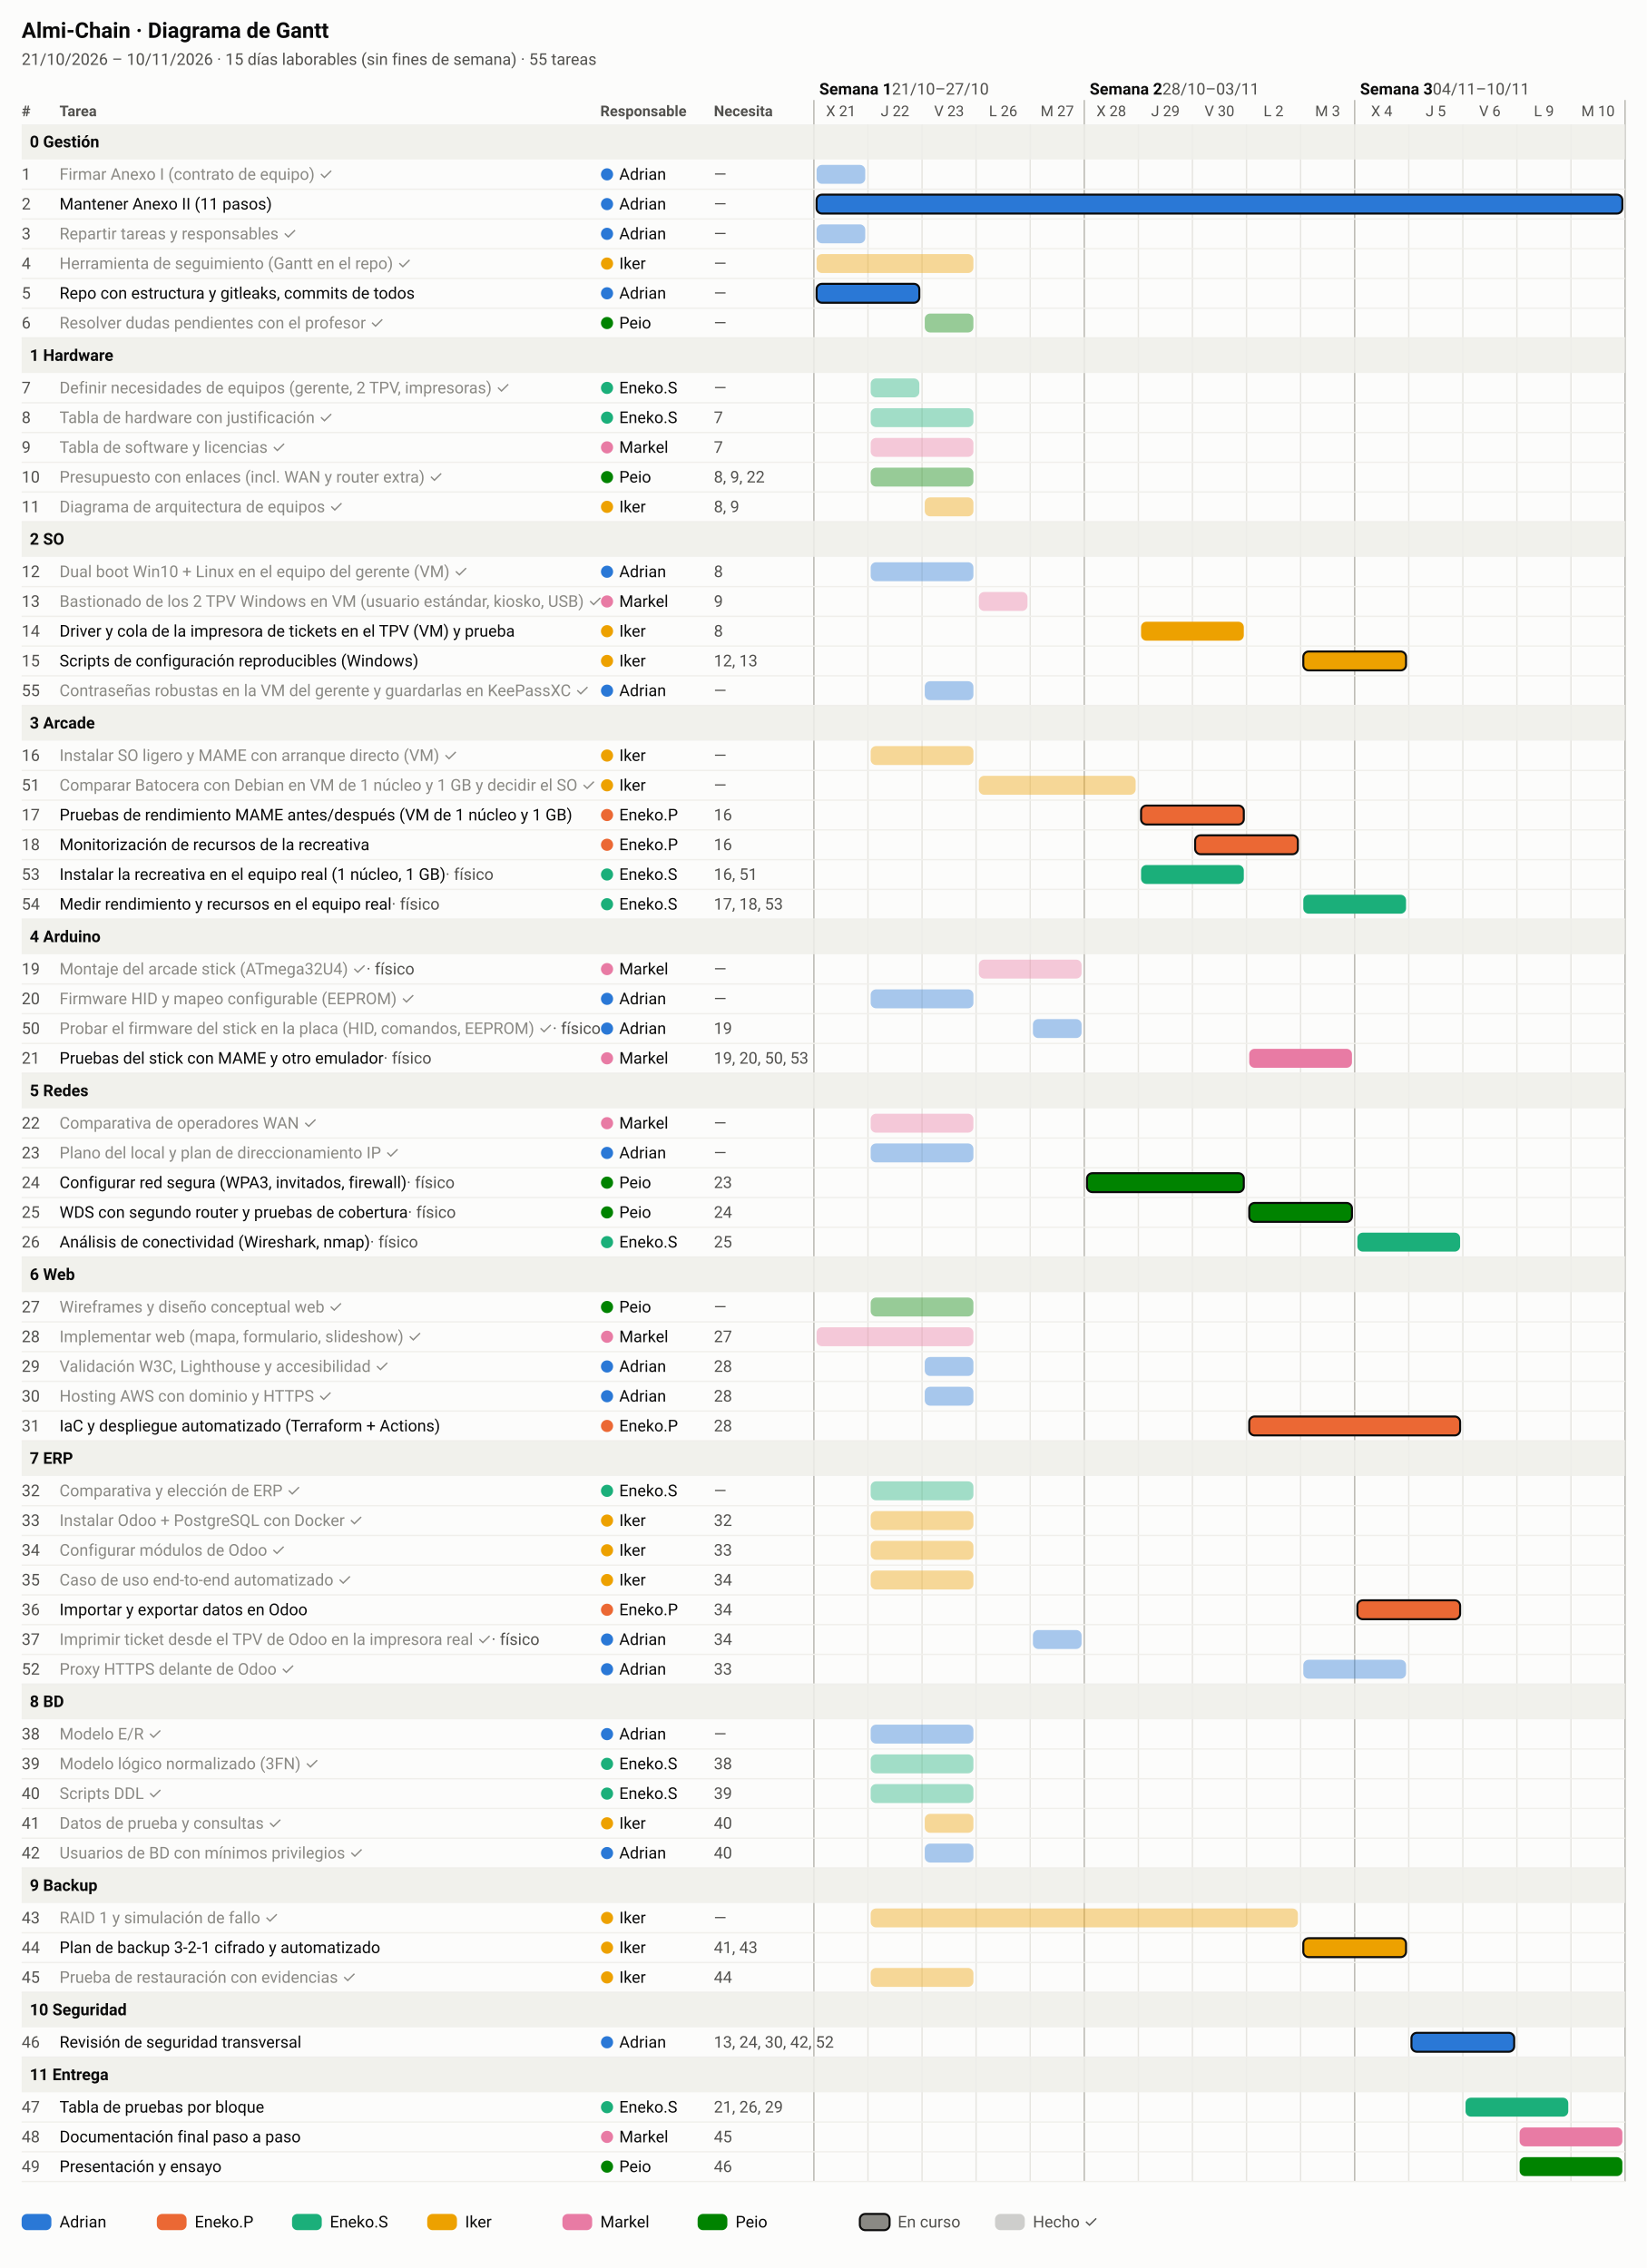
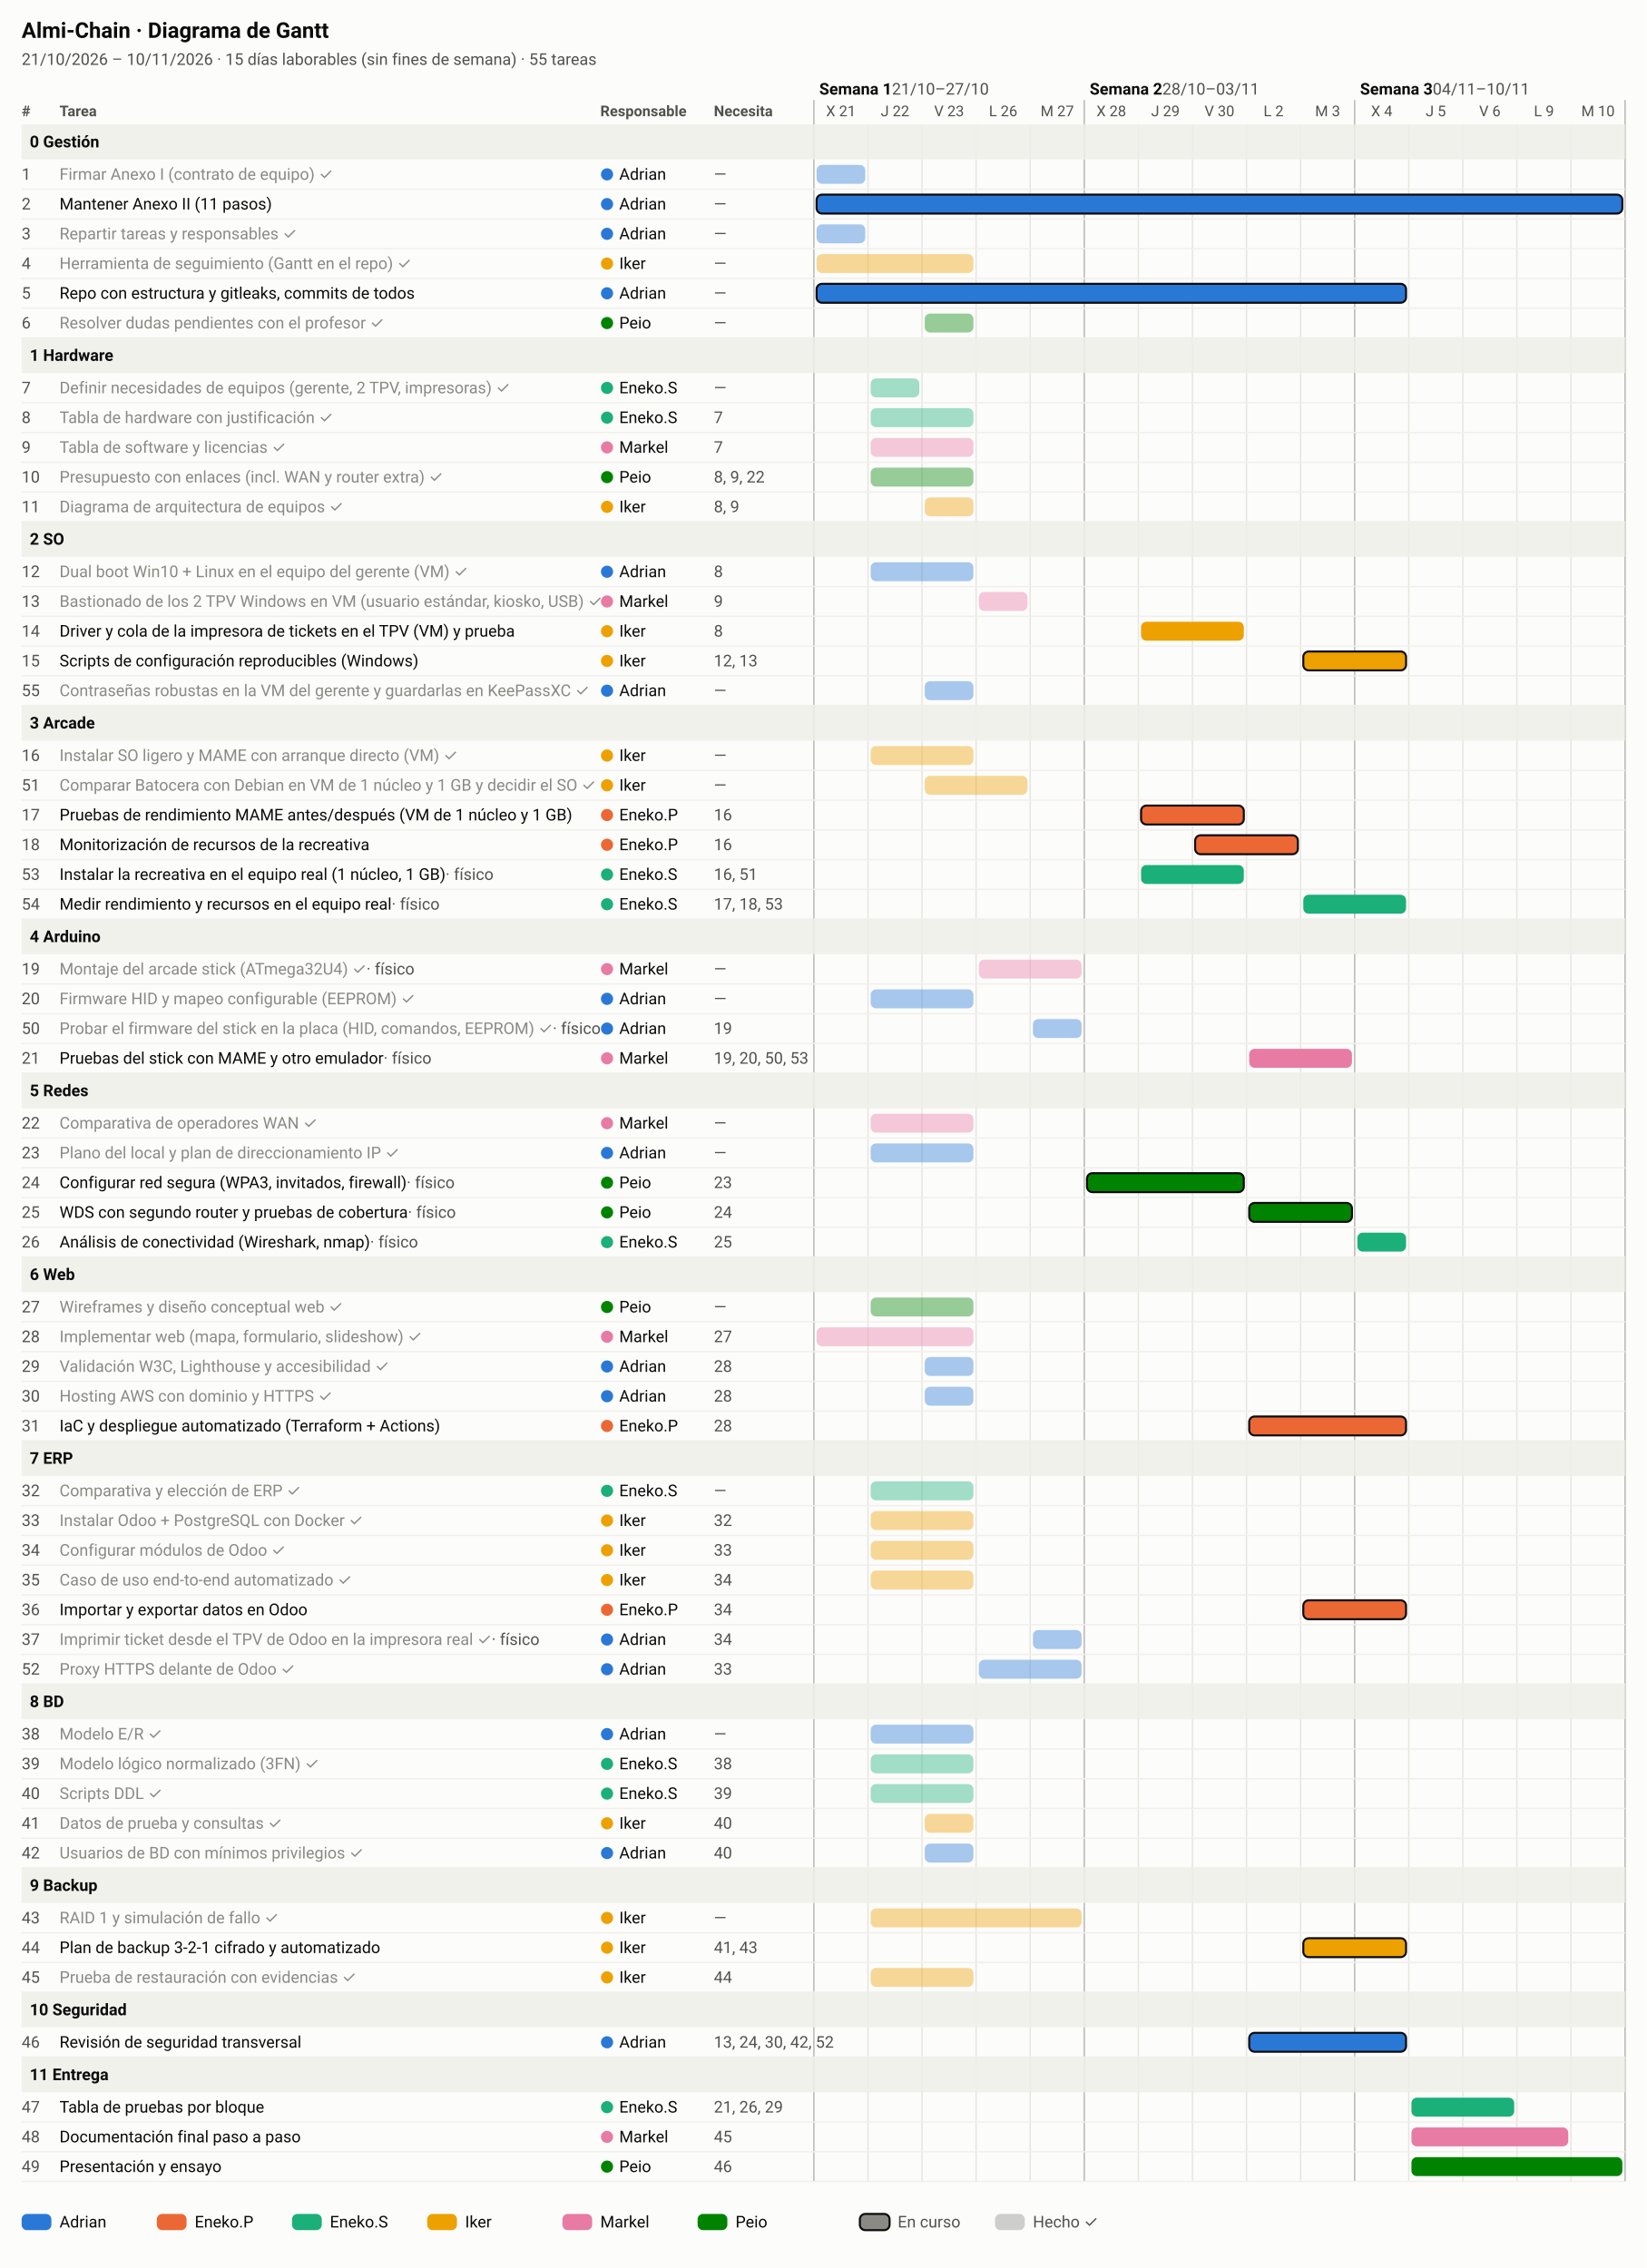
<svg xmlns="http://www.w3.org/2000/svg" width="1218" height="1678" viewBox="0 0 1218 1678" font-family="system-ui, -apple-system, Segoe UI, Roboto, sans-serif" font-size="12">
  <style>.t{fill:#0b0b0b}.s{fill:#52514e}.m{fill:#8a8984}.b{font-weight:600}</style>
  <rect width="1218" height="1678" fill="#fcfcfb" />
  <text x="16" y="28" class="t b" font-size="16">Almi-Chain · Diagrama de Gantt</text>
  <text x="16" y="48" class="s">21/10/2026 – 10/11/2026 · 15 días laborables (sin fines de semana) · 55 tareas</text>
  <text x="606" y="70" class="t b">Semana 1<tspan class="s" font-weight="400"> 21/10–27/10</tspan>
  </text>
  <text x="806" y="70" class="t b">Semana 2<tspan class="s" font-weight="400"> 28/10–03/11</tspan>
  </text>
  <text x="1006" y="70" class="t b">Semana 3<tspan class="s" font-weight="400"> 04/11–10/11</tspan>
  </text>
  <text x="622.0" y="86" text-anchor="middle" class="s" font-size="11">X 21</text>
  <text x="662.0" y="86" text-anchor="middle" class="s" font-size="11">J 22</text>
  <text x="702.0" y="86" text-anchor="middle" class="s" font-size="11">V 23</text>
  <text x="742.0" y="86" text-anchor="middle" class="s" font-size="11">L 26</text>
  <text x="782.0" y="86" text-anchor="middle" class="s" font-size="11">M 27</text>
  <text x="822.0" y="86" text-anchor="middle" class="s" font-size="11">X 28</text>
  <text x="862.0" y="86" text-anchor="middle" class="s" font-size="11">J 29</text>
  <text x="902.0" y="86" text-anchor="middle" class="s" font-size="11">V 30</text>
  <text x="942.0" y="86" text-anchor="middle" class="s" font-size="11">L 2</text>
  <text x="982.0" y="86" text-anchor="middle" class="s" font-size="11">M 3</text>
  <text x="1022.0" y="86" text-anchor="middle" class="s" font-size="11">X 4</text>
  <text x="1062.0" y="86" text-anchor="middle" class="s" font-size="11">J 5</text>
  <text x="1102.0" y="86" text-anchor="middle" class="s" font-size="11">V 6</text>
  <text x="1142.0" y="86" text-anchor="middle" class="s" font-size="11">L 9</text>
  <text x="1182.0" y="86" text-anchor="middle" class="s" font-size="11">M 10</text>
  <text x="16" y="86" class="s b" font-size="11">#</text>
  <text x="44" y="86" class="s b" font-size="11">Tarea</text>
  <text x="444" y="86" class="s b" font-size="11">Responsable</text>
  <text x="528" y="86" class="s b" font-size="11">Necesita</text>
  <line x1="602" y1="74" x2="602" y2="1614" stroke="#b8b7b0" stroke-width="1" />
  <line x1="642" y1="92" x2="642" y2="1614" stroke="#e6e5e0" stroke-width="1" />
  <line x1="682" y1="92" x2="682" y2="1614" stroke="#e6e5e0" stroke-width="1" />
  <line x1="722" y1="92" x2="722" y2="1614" stroke="#e6e5e0" stroke-width="1" />
  <line x1="762" y1="92" x2="762" y2="1614" stroke="#e6e5e0" stroke-width="1" />
  <line x1="802" y1="74" x2="802" y2="1614" stroke="#b8b7b0" stroke-width="1" />
  <line x1="842" y1="92" x2="842" y2="1614" stroke="#e6e5e0" stroke-width="1" />
  <line x1="882" y1="92" x2="882" y2="1614" stroke="#e6e5e0" stroke-width="1" />
  <line x1="922" y1="92" x2="922" y2="1614" stroke="#e6e5e0" stroke-width="1" />
  <line x1="962" y1="92" x2="962" y2="1614" stroke="#e6e5e0" stroke-width="1" />
  <line x1="1002" y1="74" x2="1002" y2="1614" stroke="#b8b7b0" stroke-width="1" />
  <line x1="1042" y1="92" x2="1042" y2="1614" stroke="#e6e5e0" stroke-width="1" />
  <line x1="1082" y1="92" x2="1082" y2="1614" stroke="#e6e5e0" stroke-width="1" />
  <line x1="1122" y1="92" x2="1122" y2="1614" stroke="#e6e5e0" stroke-width="1" />
  <line x1="1162" y1="92" x2="1162" y2="1614" stroke="#e6e5e0" stroke-width="1" />
  <line x1="1202" y1="74" x2="1202" y2="1614" stroke="#b8b7b0" stroke-width="1" />
  <rect x="16" y="92" width="1186" height="26" fill="#efeeea" fill-opacity="0.85" />
  <text x="22" y="109" class="t b">0 Gestión</text>
  <line x1="16" y1="140" x2="1202" y2="140" stroke="#f0efeb" />
  <text x="16" y="133.0" class="s">1</text>
  <text x="44" y="133.0" class="m">Firmar Anexo I (contrato de equipo) ✓</text>
  <circle cx="449" cy="129.0" r="4.5" fill="#2a78d6" />
  <text x="458" y="133.0" class="t">Adrian</text>
  <text x="528" y="133.0" class="s">—</text>
  <rect x="604" y="122" width="36" height="14" rx="4" fill="#2a78d6" fill-opacity="0.4" />
  <line x1="16" y1="162" x2="1202" y2="162" stroke="#f0efeb" />
  <text x="16" y="155.0" class="s">2</text>
  <text x="44" y="155.0" class="t">Mantener Anexo II (11 pasos)</text>
  <circle cx="449" cy="151.0" r="4.5" fill="#2a78d6" />
  <text x="458" y="155.0" class="t">Adrian</text>
  <text x="528" y="155.0" class="s">—</text>
  <rect x="604" y="144" width="596" height="14" rx="4" fill="#2a78d6" stroke="#0b0b0b" stroke-width="1.5" />
  <line x1="16" y1="184" x2="1202" y2="184" stroke="#f0efeb" />
  <text x="16" y="177.0" class="s">3</text>
  <text x="44" y="177.0" class="m">Repartir tareas y responsables ✓</text>
  <circle cx="449" cy="173.0" r="4.5" fill="#2a78d6" />
  <text x="458" y="177.0" class="t">Adrian</text>
  <text x="528" y="177.0" class="s">—</text>
  <rect x="604" y="166" width="36" height="14" rx="4" fill="#2a78d6" fill-opacity="0.4" />
  <line x1="16" y1="206" x2="1202" y2="206" stroke="#f0efeb" />
  <text x="16" y="199.0" class="s">4</text>
  <text x="44" y="199.0" class="m">Herramienta de seguimiento (Gantt en el repo) ✓</text>
  <circle cx="449" cy="195.0" r="4.5" fill="#eda100" />
  <text x="458" y="199.0" class="t">Iker</text>
  <text x="528" y="199.0" class="s">—</text>
  <rect x="604" y="188" width="116" height="14" rx="4" fill="#eda100" fill-opacity="0.4" />
  <line x1="16" y1="228" x2="1202" y2="228" stroke="#f0efeb" />
  <text x="16" y="221.0" class="s">5</text>
  <text x="44" y="221.0" class="t">Repo con estructura y gitleaks, commits de todos</text>
  <circle cx="449" cy="217.0" r="4.5" fill="#2a78d6" />
  <text x="458" y="221.0" class="t">Adrian</text>
  <text x="528" y="221.0" class="s">—</text>
-   <rect x="604" y="210" width="76" height="14" rx="4" fill="#2a78d6" stroke="#0b0b0b" stroke-width="1.5" />
+   <rect x="604" y="210" width="436" height="14" rx="4" fill="#2a78d6" stroke="#0b0b0b" stroke-width="1.5" />
  <line x1="16" y1="250" x2="1202" y2="250" stroke="#f0efeb" />
  <text x="16" y="243.0" class="s">6</text>
  <text x="44" y="243.0" class="m">Resolver dudas pendientes con el profesor ✓</text>
  <circle cx="449" cy="239.0" r="4.5" fill="#008300" />
  <text x="458" y="243.0" class="t">Peio</text>
  <text x="528" y="243.0" class="s">—</text>
  <rect x="684" y="232" width="36" height="14" rx="4" fill="#008300" fill-opacity="0.4" />
  <rect x="16" y="250" width="1186" height="26" fill="#efeeea" fill-opacity="0.85" />
  <text x="22" y="267" class="t b">1 Hardware</text>
  <line x1="16" y1="298" x2="1202" y2="298" stroke="#f0efeb" />
  <text x="16" y="291.0" class="s">7</text>
  <text x="44" y="291.0" class="m">Definir necesidades de equipos (gerente, 2 TPV, impresoras) ✓</text>
  <circle cx="449" cy="287.0" r="4.5" fill="#1baf7a" />
  <text x="458" y="291.0" class="t">Eneko.S</text>
  <text x="528" y="291.0" class="s">—</text>
  <rect x="644" y="280" width="36" height="14" rx="4" fill="#1baf7a" fill-opacity="0.4" />
  <line x1="16" y1="320" x2="1202" y2="320" stroke="#f0efeb" />
  <text x="16" y="313.0" class="s">8</text>
  <text x="44" y="313.0" class="m">Tabla de hardware con justificación ✓</text>
  <circle cx="449" cy="309.0" r="4.5" fill="#1baf7a" />
  <text x="458" y="313.0" class="t">Eneko.S</text>
  <text x="528" y="313.0" class="s">7</text>
  <rect x="644" y="302" width="76" height="14" rx="4" fill="#1baf7a" fill-opacity="0.4" />
  <line x1="16" y1="342" x2="1202" y2="342" stroke="#f0efeb" />
  <text x="16" y="335.0" class="s">9</text>
  <text x="44" y="335.0" class="m">Tabla de software y licencias ✓</text>
  <circle cx="449" cy="331.0" r="4.5" fill="#e87ba4" />
  <text x="458" y="335.0" class="t">Markel</text>
  <text x="528" y="335.0" class="s">7</text>
  <rect x="644" y="324" width="76" height="14" rx="4" fill="#e87ba4" fill-opacity="0.4" />
  <line x1="16" y1="364" x2="1202" y2="364" stroke="#f0efeb" />
  <text x="16" y="357.0" class="s">10</text>
  <text x="44" y="357.0" class="m">Presupuesto con enlaces (incl. WAN y router extra) ✓</text>
  <circle cx="449" cy="353.0" r="4.5" fill="#008300" />
  <text x="458" y="357.0" class="t">Peio</text>
  <text x="528" y="357.0" class="s">8, 9, 22</text>
  <rect x="644" y="346" width="76" height="14" rx="4" fill="#008300" fill-opacity="0.4" />
  <line x1="16" y1="386" x2="1202" y2="386" stroke="#f0efeb" />
  <text x="16" y="379.0" class="s">11</text>
  <text x="44" y="379.0" class="m">Diagrama de arquitectura de equipos ✓</text>
  <circle cx="449" cy="375.0" r="4.5" fill="#eda100" />
  <text x="458" y="379.0" class="t">Iker</text>
  <text x="528" y="379.0" class="s">8, 9</text>
  <rect x="684" y="368" width="36" height="14" rx="4" fill="#eda100" fill-opacity="0.4" />
  <rect x="16" y="386" width="1186" height="26" fill="#efeeea" fill-opacity="0.85" />
  <text x="22" y="403" class="t b">2 SO</text>
  <line x1="16" y1="434" x2="1202" y2="434" stroke="#f0efeb" />
  <text x="16" y="427.0" class="s">12</text>
  <text x="44" y="427.0" class="m">Dual boot Win10 + Linux en el equipo del gerente (VM) ✓</text>
  <circle cx="449" cy="423.0" r="4.5" fill="#2a78d6" />
  <text x="458" y="427.0" class="t">Adrian</text>
  <text x="528" y="427.0" class="s">8</text>
  <rect x="644" y="416" width="76" height="14" rx="4" fill="#2a78d6" fill-opacity="0.4" />
  <line x1="16" y1="456" x2="1202" y2="456" stroke="#f0efeb" />
  <text x="16" y="449.0" class="s">13</text>
  <text x="44" y="449.0" class="m">Bastionado de los 2 TPV Windows en VM (usuario estándar, kiosko, USB) ✓</text>
  <circle cx="449" cy="445.0" r="4.5" fill="#e87ba4" />
  <text x="458" y="449.0" class="t">Markel</text>
  <text x="528" y="449.0" class="s">9</text>
  <rect x="724" y="438" width="36" height="14" rx="4" fill="#e87ba4" fill-opacity="0.4" />
  <line x1="16" y1="478" x2="1202" y2="478" stroke="#f0efeb" />
  <text x="16" y="471.0" class="s">14</text>
  <text x="44" y="471.0" class="t">Driver y cola de la impresora de tickets en el TPV (VM) y prueba</text>
  <circle cx="449" cy="467.0" r="4.5" fill="#eda100" />
  <text x="458" y="471.0" class="t">Iker</text>
  <text x="528" y="471.0" class="s">8</text>
  <rect x="844" y="460" width="76" height="14" rx="4" fill="#eda100" />
  <line x1="16" y1="500" x2="1202" y2="500" stroke="#f0efeb" />
  <text x="16" y="493.0" class="s">15</text>
  <text x="44" y="493.0" class="t">Scripts de configuración reproducibles (Windows)</text>
  <circle cx="449" cy="489.0" r="4.5" fill="#eda100" />
  <text x="458" y="493.0" class="t">Iker</text>
  <text x="528" y="493.0" class="s">12, 13</text>
  <rect x="964" y="482" width="76" height="14" rx="4" fill="#eda100" stroke="#0b0b0b" stroke-width="1.5" />
  <line x1="16" y1="522" x2="1202" y2="522" stroke="#f0efeb" />
  <text x="16" y="515.0" class="s">55</text>
  <text x="44" y="515.0" class="m">Contraseñas robustas en la VM del gerente y guardarlas en KeePassXC ✓</text>
  <circle cx="449" cy="511.0" r="4.5" fill="#2a78d6" />
  <text x="458" y="515.0" class="t">Adrian</text>
  <text x="528" y="515.0" class="s">—</text>
  <rect x="684" y="504" width="36" height="14" rx="4" fill="#2a78d6" fill-opacity="0.4" />
  <rect x="16" y="522" width="1186" height="26" fill="#efeeea" fill-opacity="0.85" />
  <text x="22" y="539" class="t b">3 Arcade</text>
  <line x1="16" y1="570" x2="1202" y2="570" stroke="#f0efeb" />
  <text x="16" y="563.0" class="s">16</text>
  <text x="44" y="563.0" class="m">Instalar SO ligero y MAME con arranque directo (VM) ✓</text>
  <circle cx="449" cy="559.0" r="4.5" fill="#eda100" />
  <text x="458" y="563.0" class="t">Iker</text>
  <text x="528" y="563.0" class="s">—</text>
  <rect x="644" y="552" width="76" height="14" rx="4" fill="#eda100" fill-opacity="0.4" />
  <line x1="16" y1="592" x2="1202" y2="592" stroke="#f0efeb" />
  <text x="16" y="585.0" class="s">51</text>
  <text x="44" y="585.0" class="m">Comparar Batocera con Debian en VM de 1 núcleo y 1 GB y decidir el SO ✓</text>
  <circle cx="449" cy="581.0" r="4.5" fill="#eda100" />
  <text x="458" y="585.0" class="t">Iker</text>
  <text x="528" y="585.0" class="s">—</text>
-   <rect x="724" y="574" width="116" height="14" rx="4" fill="#eda100" fill-opacity="0.4" />
+   <rect x="684" y="574" width="76" height="14" rx="4" fill="#eda100" fill-opacity="0.4" />
  <line x1="16" y1="614" x2="1202" y2="614" stroke="#f0efeb" />
  <text x="16" y="607.0" class="s">17</text>
  <text x="44" y="607.0" class="t">Pruebas de rendimiento MAME antes/después (VM de 1 núcleo y 1 GB)</text>
  <circle cx="449" cy="603.0" r="4.5" fill="#eb6834" />
  <text x="458" y="607.0" class="t">Eneko.P</text>
  <text x="528" y="607.0" class="s">16</text>
  <rect x="844" y="596" width="76" height="14" rx="4" fill="#eb6834" stroke="#0b0b0b" stroke-width="1.5" />
  <line x1="16" y1="636" x2="1202" y2="636" stroke="#f0efeb" />
  <text x="16" y="629.0" class="s">18</text>
  <text x="44" y="629.0" class="t">Monitorización de recursos de la recreativa</text>
  <circle cx="449" cy="625.0" r="4.5" fill="#eb6834" />
  <text x="458" y="629.0" class="t">Eneko.P</text>
  <text x="528" y="629.0" class="s">16</text>
  <rect x="884" y="618" width="76" height="14" rx="4" fill="#eb6834" stroke="#0b0b0b" stroke-width="1.5" />
  <line x1="16" y1="658" x2="1202" y2="658" stroke="#f0efeb" />
  <text x="16" y="651.0" class="s">53</text>
  <text x="44" y="651.0" class="t">Instalar la recreativa en el equipo real (1 núcleo, 1 GB)<tspan class="s"> · físico</tspan>
  </text>
  <circle cx="449" cy="647.0" r="4.5" fill="#1baf7a" />
  <text x="458" y="651.0" class="t">Eneko.S</text>
  <text x="528" y="651.0" class="s">16, 51</text>
  <rect x="844" y="640" width="76" height="14" rx="4" fill="#1baf7a" />
  <line x1="16" y1="680" x2="1202" y2="680" stroke="#f0efeb" />
  <text x="16" y="673.0" class="s">54</text>
  <text x="44" y="673.0" class="t">Medir rendimiento y recursos en el equipo real<tspan class="s"> · físico</tspan>
  </text>
  <circle cx="449" cy="669.0" r="4.5" fill="#1baf7a" />
  <text x="458" y="673.0" class="t">Eneko.S</text>
  <text x="528" y="673.0" class="s">17, 18, 53</text>
  <rect x="964" y="662" width="76" height="14" rx="4" fill="#1baf7a" />
  <rect x="16" y="680" width="1186" height="26" fill="#efeeea" fill-opacity="0.85" />
  <text x="22" y="697" class="t b">4 Arduino</text>
  <line x1="16" y1="728" x2="1202" y2="728" stroke="#f0efeb" />
  <text x="16" y="721.0" class="s">19</text>
  <text x="44" y="721.0" class="m">Montaje del arcade stick (ATmega32U4) ✓<tspan class="s"> · físico</tspan>
  </text>
  <circle cx="449" cy="717.0" r="4.5" fill="#e87ba4" />
  <text x="458" y="721.0" class="t">Markel</text>
  <text x="528" y="721.0" class="s">—</text>
  <rect x="724" y="710" width="76" height="14" rx="4" fill="#e87ba4" fill-opacity="0.4" />
  <line x1="16" y1="750" x2="1202" y2="750" stroke="#f0efeb" />
  <text x="16" y="743.0" class="s">20</text>
  <text x="44" y="743.0" class="m">Firmware HID y mapeo configurable (EEPROM) ✓</text>
  <circle cx="449" cy="739.0" r="4.5" fill="#2a78d6" />
  <text x="458" y="743.0" class="t">Adrian</text>
  <text x="528" y="743.0" class="s">—</text>
  <rect x="644" y="732" width="76" height="14" rx="4" fill="#2a78d6" fill-opacity="0.4" />
  <line x1="16" y1="772" x2="1202" y2="772" stroke="#f0efeb" />
  <text x="16" y="765.0" class="s">50</text>
  <text x="44" y="765.0" class="m">Probar el firmware del stick en la placa (HID, comandos, EEPROM) ✓<tspan class="s"> · físico</tspan>
  </text>
  <circle cx="449" cy="761.0" r="4.5" fill="#2a78d6" />
  <text x="458" y="765.0" class="t">Adrian</text>
  <text x="528" y="765.0" class="s">19</text>
  <rect x="764" y="754" width="36" height="14" rx="4" fill="#2a78d6" fill-opacity="0.4" />
  <line x1="16" y1="794" x2="1202" y2="794" stroke="#f0efeb" />
  <text x="16" y="787.0" class="s">21</text>
  <text x="44" y="787.0" class="t">Pruebas del stick con MAME y otro emulador<tspan class="s"> · físico</tspan>
  </text>
  <circle cx="449" cy="783.0" r="4.5" fill="#e87ba4" />
  <text x="458" y="787.0" class="t">Markel</text>
  <text x="528" y="787.0" class="s">19, 20, 50, 53</text>
  <rect x="924" y="776" width="76" height="14" rx="4" fill="#e87ba4" />
  <rect x="16" y="794" width="1186" height="26" fill="#efeeea" fill-opacity="0.85" />
  <text x="22" y="811" class="t b">5 Redes</text>
  <line x1="16" y1="842" x2="1202" y2="842" stroke="#f0efeb" />
  <text x="16" y="835.0" class="s">22</text>
  <text x="44" y="835.0" class="m">Comparativa de operadores WAN ✓</text>
  <circle cx="449" cy="831.0" r="4.5" fill="#e87ba4" />
  <text x="458" y="835.0" class="t">Markel</text>
  <text x="528" y="835.0" class="s">—</text>
  <rect x="644" y="824" width="76" height="14" rx="4" fill="#e87ba4" fill-opacity="0.4" />
  <line x1="16" y1="864" x2="1202" y2="864" stroke="#f0efeb" />
  <text x="16" y="857.0" class="s">23</text>
  <text x="44" y="857.0" class="m">Plano del local y plan de direccionamiento IP ✓</text>
  <circle cx="449" cy="853.0" r="4.5" fill="#2a78d6" />
  <text x="458" y="857.0" class="t">Adrian</text>
  <text x="528" y="857.0" class="s">—</text>
  <rect x="644" y="846" width="76" height="14" rx="4" fill="#2a78d6" fill-opacity="0.4" />
  <line x1="16" y1="886" x2="1202" y2="886" stroke="#f0efeb" />
  <text x="16" y="879.0" class="s">24</text>
  <text x="44" y="879.0" class="t">Configurar red segura (WPA3, invitados, firewall)<tspan class="s"> · físico</tspan>
  </text>
  <circle cx="449" cy="875.0" r="4.5" fill="#008300" />
  <text x="458" y="879.0" class="t">Peio</text>
  <text x="528" y="879.0" class="s">23</text>
  <rect x="804" y="868" width="116" height="14" rx="4" fill="#008300" stroke="#0b0b0b" stroke-width="1.5" />
  <line x1="16" y1="908" x2="1202" y2="908" stroke="#f0efeb" />
  <text x="16" y="901.0" class="s">25</text>
  <text x="44" y="901.0" class="t">WDS con segundo router y pruebas de cobertura<tspan class="s"> · físico</tspan>
  </text>
  <circle cx="449" cy="897.0" r="4.5" fill="#008300" />
  <text x="458" y="901.0" class="t">Peio</text>
  <text x="528" y="901.0" class="s">24</text>
  <rect x="924" y="890" width="76" height="14" rx="4" fill="#008300" stroke="#0b0b0b" stroke-width="1.5" />
  <line x1="16" y1="930" x2="1202" y2="930" stroke="#f0efeb" />
  <text x="16" y="923.0" class="s">26</text>
  <text x="44" y="923.0" class="t">Análisis de conectividad (Wireshark, nmap)<tspan class="s"> · físico</tspan>
  </text>
  <circle cx="449" cy="919.0" r="4.5" fill="#1baf7a" />
  <text x="458" y="923.0" class="t">Eneko.S</text>
  <text x="528" y="923.0" class="s">25</text>
-   <rect x="1004" y="912" width="76" height="14" rx="4" fill="#1baf7a" />
+   <rect x="1004" y="912" width="36" height="14" rx="4" fill="#1baf7a" />
  <rect x="16" y="930" width="1186" height="26" fill="#efeeea" fill-opacity="0.85" />
  <text x="22" y="947" class="t b">6 Web</text>
  <line x1="16" y1="978" x2="1202" y2="978" stroke="#f0efeb" />
  <text x="16" y="971.0" class="s">27</text>
  <text x="44" y="971.0" class="m">Wireframes y diseño conceptual web ✓</text>
  <circle cx="449" cy="967.0" r="4.5" fill="#008300" />
  <text x="458" y="971.0" class="t">Peio</text>
  <text x="528" y="971.0" class="s">—</text>
  <rect x="644" y="960" width="76" height="14" rx="4" fill="#008300" fill-opacity="0.4" />
  <line x1="16" y1="1000" x2="1202" y2="1000" stroke="#f0efeb" />
  <text x="16" y="993.0" class="s">28</text>
  <text x="44" y="993.0" class="m">Implementar web (mapa, formulario, slideshow) ✓</text>
  <circle cx="449" cy="989.0" r="4.5" fill="#e87ba4" />
  <text x="458" y="993.0" class="t">Markel</text>
  <text x="528" y="993.0" class="s">27</text>
  <rect x="604" y="982" width="116" height="14" rx="4" fill="#e87ba4" fill-opacity="0.4" />
  <line x1="16" y1="1022" x2="1202" y2="1022" stroke="#f0efeb" />
  <text x="16" y="1015.0" class="s">29</text>
  <text x="44" y="1015.0" class="m">Validación W3C, Lighthouse y accesibilidad ✓</text>
  <circle cx="449" cy="1011.0" r="4.5" fill="#2a78d6" />
  <text x="458" y="1015.0" class="t">Adrian</text>
  <text x="528" y="1015.0" class="s">28</text>
  <rect x="684" y="1004" width="36" height="14" rx="4" fill="#2a78d6" fill-opacity="0.4" />
  <line x1="16" y1="1044" x2="1202" y2="1044" stroke="#f0efeb" />
  <text x="16" y="1037.0" class="s">30</text>
  <text x="44" y="1037.0" class="m">Hosting AWS con dominio y HTTPS ✓</text>
  <circle cx="449" cy="1033.0" r="4.5" fill="#2a78d6" />
  <text x="458" y="1037.0" class="t">Adrian</text>
  <text x="528" y="1037.0" class="s">28</text>
  <rect x="684" y="1026" width="36" height="14" rx="4" fill="#2a78d6" fill-opacity="0.4" />
  <line x1="16" y1="1066" x2="1202" y2="1066" stroke="#f0efeb" />
  <text x="16" y="1059.0" class="s">31</text>
  <text x="44" y="1059.0" class="t">IaC y despliegue automatizado (Terraform + Actions)</text>
  <circle cx="449" cy="1055.0" r="4.5" fill="#eb6834" />
  <text x="458" y="1059.0" class="t">Eneko.P</text>
  <text x="528" y="1059.0" class="s">28</text>
-   <rect x="924" y="1048" width="156" height="14" rx="4" fill="#eb6834" stroke="#0b0b0b" stroke-width="1.5" />
+   <rect x="924" y="1048" width="116" height="14" rx="4" fill="#eb6834" stroke="#0b0b0b" stroke-width="1.5" />
  <rect x="16" y="1066" width="1186" height="26" fill="#efeeea" fill-opacity="0.85" />
  <text x="22" y="1083" class="t b">7 ERP</text>
  <line x1="16" y1="1114" x2="1202" y2="1114" stroke="#f0efeb" />
  <text x="16" y="1107.0" class="s">32</text>
  <text x="44" y="1107.0" class="m">Comparativa y elección de ERP ✓</text>
  <circle cx="449" cy="1103.0" r="4.5" fill="#1baf7a" />
  <text x="458" y="1107.0" class="t">Eneko.S</text>
  <text x="528" y="1107.0" class="s">—</text>
  <rect x="644" y="1096" width="76" height="14" rx="4" fill="#1baf7a" fill-opacity="0.4" />
  <line x1="16" y1="1136" x2="1202" y2="1136" stroke="#f0efeb" />
  <text x="16" y="1129.0" class="s">33</text>
  <text x="44" y="1129.0" class="m">Instalar Odoo + PostgreSQL con Docker ✓</text>
  <circle cx="449" cy="1125.0" r="4.5" fill="#eda100" />
  <text x="458" y="1129.0" class="t">Iker</text>
  <text x="528" y="1129.0" class="s">32</text>
  <rect x="644" y="1118" width="76" height="14" rx="4" fill="#eda100" fill-opacity="0.4" />
  <line x1="16" y1="1158" x2="1202" y2="1158" stroke="#f0efeb" />
  <text x="16" y="1151.0" class="s">34</text>
  <text x="44" y="1151.0" class="m">Configurar módulos de Odoo ✓</text>
  <circle cx="449" cy="1147.0" r="4.5" fill="#eda100" />
  <text x="458" y="1151.0" class="t">Iker</text>
  <text x="528" y="1151.0" class="s">33</text>
  <rect x="644" y="1140" width="76" height="14" rx="4" fill="#eda100" fill-opacity="0.4" />
  <line x1="16" y1="1180" x2="1202" y2="1180" stroke="#f0efeb" />
  <text x="16" y="1173.0" class="s">35</text>
  <text x="44" y="1173.0" class="m">Caso de uso end-to-end automatizado ✓</text>
  <circle cx="449" cy="1169.0" r="4.5" fill="#eda100" />
  <text x="458" y="1173.0" class="t">Iker</text>
  <text x="528" y="1173.0" class="s">34</text>
  <rect x="644" y="1162" width="76" height="14" rx="4" fill="#eda100" fill-opacity="0.4" />
  <line x1="16" y1="1202" x2="1202" y2="1202" stroke="#f0efeb" />
  <text x="16" y="1195.0" class="s">36</text>
  <text x="44" y="1195.0" class="t">Importar y exportar datos en Odoo</text>
  <circle cx="449" cy="1191.0" r="4.5" fill="#eb6834" />
  <text x="458" y="1195.0" class="t">Eneko.P</text>
  <text x="528" y="1195.0" class="s">34</text>
-   <rect x="1004" y="1184" width="76" height="14" rx="4" fill="#eb6834" stroke="#0b0b0b" stroke-width="1.5" />
+   <rect x="964" y="1184" width="76" height="14" rx="4" fill="#eb6834" stroke="#0b0b0b" stroke-width="1.5" />
  <line x1="16" y1="1224" x2="1202" y2="1224" stroke="#f0efeb" />
  <text x="16" y="1217.0" class="s">37</text>
  <text x="44" y="1217.0" class="m">Imprimir ticket desde el TPV de Odoo en la impresora real ✓<tspan class="s"> · físico</tspan>
  </text>
  <circle cx="449" cy="1213.0" r="4.5" fill="#2a78d6" />
  <text x="458" y="1217.0" class="t">Adrian</text>
  <text x="528" y="1217.0" class="s">34</text>
  <rect x="764" y="1206" width="36" height="14" rx="4" fill="#2a78d6" fill-opacity="0.4" />
  <line x1="16" y1="1246" x2="1202" y2="1246" stroke="#f0efeb" />
  <text x="16" y="1239.0" class="s">52</text>
  <text x="44" y="1239.0" class="m">Proxy HTTPS delante de Odoo ✓</text>
  <circle cx="449" cy="1235.0" r="4.5" fill="#2a78d6" />
  <text x="458" y="1239.0" class="t">Adrian</text>
  <text x="528" y="1239.0" class="s">33</text>
-   <rect x="964" y="1228" width="76" height="14" rx="4" fill="#2a78d6" fill-opacity="0.4" />
+   <rect x="724" y="1228" width="76" height="14" rx="4" fill="#2a78d6" fill-opacity="0.4" />
  <rect x="16" y="1246" width="1186" height="26" fill="#efeeea" fill-opacity="0.85" />
  <text x="22" y="1263" class="t b">8 BD</text>
  <line x1="16" y1="1294" x2="1202" y2="1294" stroke="#f0efeb" />
  <text x="16" y="1287.0" class="s">38</text>
  <text x="44" y="1287.0" class="m">Modelo E/R ✓</text>
  <circle cx="449" cy="1283.0" r="4.5" fill="#2a78d6" />
  <text x="458" y="1287.0" class="t">Adrian</text>
  <text x="528" y="1287.0" class="s">—</text>
  <rect x="644" y="1276" width="76" height="14" rx="4" fill="#2a78d6" fill-opacity="0.4" />
  <line x1="16" y1="1316" x2="1202" y2="1316" stroke="#f0efeb" />
  <text x="16" y="1309.0" class="s">39</text>
  <text x="44" y="1309.0" class="m">Modelo lógico normalizado (3FN) ✓</text>
  <circle cx="449" cy="1305.0" r="4.5" fill="#1baf7a" />
  <text x="458" y="1309.0" class="t">Eneko.S</text>
  <text x="528" y="1309.0" class="s">38</text>
  <rect x="644" y="1298" width="76" height="14" rx="4" fill="#1baf7a" fill-opacity="0.4" />
  <line x1="16" y1="1338" x2="1202" y2="1338" stroke="#f0efeb" />
  <text x="16" y="1331.0" class="s">40</text>
  <text x="44" y="1331.0" class="m">Scripts DDL ✓</text>
  <circle cx="449" cy="1327.0" r="4.5" fill="#1baf7a" />
  <text x="458" y="1331.0" class="t">Eneko.S</text>
  <text x="528" y="1331.0" class="s">39</text>
  <rect x="644" y="1320" width="76" height="14" rx="4" fill="#1baf7a" fill-opacity="0.4" />
  <line x1="16" y1="1360" x2="1202" y2="1360" stroke="#f0efeb" />
  <text x="16" y="1353.0" class="s">41</text>
  <text x="44" y="1353.0" class="m">Datos de prueba y consultas ✓</text>
  <circle cx="449" cy="1349.0" r="4.5" fill="#eda100" />
  <text x="458" y="1353.0" class="t">Iker</text>
  <text x="528" y="1353.0" class="s">40</text>
  <rect x="684" y="1342" width="36" height="14" rx="4" fill="#eda100" fill-opacity="0.4" />
  <line x1="16" y1="1382" x2="1202" y2="1382" stroke="#f0efeb" />
  <text x="16" y="1375.0" class="s">42</text>
  <text x="44" y="1375.0" class="m">Usuarios de BD con mínimos privilegios ✓</text>
  <circle cx="449" cy="1371.0" r="4.5" fill="#2a78d6" />
  <text x="458" y="1375.0" class="t">Adrian</text>
  <text x="528" y="1375.0" class="s">40</text>
  <rect x="684" y="1364" width="36" height="14" rx="4" fill="#2a78d6" fill-opacity="0.4" />
  <rect x="16" y="1382" width="1186" height="26" fill="#efeeea" fill-opacity="0.85" />
  <text x="22" y="1399" class="t b">9 Backup</text>
  <line x1="16" y1="1430" x2="1202" y2="1430" stroke="#f0efeb" />
  <text x="16" y="1423.0" class="s">43</text>
  <text x="44" y="1423.0" class="m">RAID 1 y simulación de fallo ✓</text>
  <circle cx="449" cy="1419.0" r="4.5" fill="#eda100" />
  <text x="458" y="1423.0" class="t">Iker</text>
  <text x="528" y="1423.0" class="s">—</text>
-   <rect x="644" y="1412" width="316" height="14" rx="4" fill="#eda100" fill-opacity="0.4" />
+   <rect x="644" y="1412" width="156" height="14" rx="4" fill="#eda100" fill-opacity="0.4" />
  <line x1="16" y1="1452" x2="1202" y2="1452" stroke="#f0efeb" />
  <text x="16" y="1445.0" class="s">44</text>
  <text x="44" y="1445.0" class="t">Plan de backup 3-2-1 cifrado y automatizado</text>
  <circle cx="449" cy="1441.0" r="4.5" fill="#eda100" />
  <text x="458" y="1445.0" class="t">Iker</text>
  <text x="528" y="1445.0" class="s">41, 43</text>
  <rect x="964" y="1434" width="76" height="14" rx="4" fill="#eda100" stroke="#0b0b0b" stroke-width="1.5" />
  <line x1="16" y1="1474" x2="1202" y2="1474" stroke="#f0efeb" />
  <text x="16" y="1467.0" class="s">45</text>
  <text x="44" y="1467.0" class="m">Prueba de restauración con evidencias ✓</text>
  <circle cx="449" cy="1463.0" r="4.5" fill="#eda100" />
  <text x="458" y="1467.0" class="t">Iker</text>
  <text x="528" y="1467.0" class="s">44</text>
  <rect x="644" y="1456" width="76" height="14" rx="4" fill="#eda100" fill-opacity="0.4" />
  <rect x="16" y="1474" width="1186" height="26" fill="#efeeea" fill-opacity="0.85" />
  <text x="22" y="1491" class="t b">10 Seguridad</text>
  <line x1="16" y1="1522" x2="1202" y2="1522" stroke="#f0efeb" />
  <text x="16" y="1515.0" class="s">46</text>
  <text x="44" y="1515.0" class="t">Revisión de seguridad transversal</text>
  <circle cx="449" cy="1511.0" r="4.5" fill="#2a78d6" />
  <text x="458" y="1515.0" class="t">Adrian</text>
  <text x="528" y="1515.0" class="s">13, 24, 30, 42, 52</text>
-   <rect x="1044" y="1504" width="76" height="14" rx="4" fill="#2a78d6" stroke="#0b0b0b" stroke-width="1.5" />
+   <rect x="924" y="1504" width="116" height="14" rx="4" fill="#2a78d6" stroke="#0b0b0b" stroke-width="1.5" />
  <rect x="16" y="1522" width="1186" height="26" fill="#efeeea" fill-opacity="0.85" />
  <text x="22" y="1539" class="t b">11 Entrega</text>
  <line x1="16" y1="1570" x2="1202" y2="1570" stroke="#f0efeb" />
  <text x="16" y="1563.0" class="s">47</text>
  <text x="44" y="1563.0" class="t">Tabla de pruebas por bloque</text>
  <circle cx="449" cy="1559.0" r="4.5" fill="#1baf7a" />
  <text x="458" y="1563.0" class="t">Eneko.S</text>
  <text x="528" y="1563.0" class="s">21, 26, 29</text>
-   <rect x="1084" y="1552" width="76" height="14" rx="4" fill="#1baf7a" />
+   <rect x="1044" y="1552" width="76" height="14" rx="4" fill="#1baf7a" />
  <line x1="16" y1="1592" x2="1202" y2="1592" stroke="#f0efeb" />
  <text x="16" y="1585.0" class="s">48</text>
  <text x="44" y="1585.0" class="t">Documentación final paso a paso</text>
  <circle cx="449" cy="1581.0" r="4.5" fill="#e87ba4" />
  <text x="458" y="1585.0" class="t">Markel</text>
  <text x="528" y="1585.0" class="s">45</text>
-   <rect x="1124" y="1574" width="76" height="14" rx="4" fill="#e87ba4" />
+   <rect x="1044" y="1574" width="116" height="14" rx="4" fill="#e87ba4" />
  <line x1="16" y1="1614" x2="1202" y2="1614" stroke="#f0efeb" />
  <text x="16" y="1607.0" class="s">49</text>
  <text x="44" y="1607.0" class="t">Presentación y ensayo</text>
  <circle cx="449" cy="1603.0" r="4.5" fill="#008300" />
  <text x="458" y="1607.0" class="t">Peio</text>
  <text x="528" y="1607.0" class="s">46</text>
-   <rect x="1124" y="1596" width="76" height="14" rx="4" fill="#008300" />
+   <rect x="1044" y="1596" width="156" height="14" rx="4" fill="#008300" />
  <rect x="16" y="1638" width="22" height="12" rx="4" fill="#2a78d6" />
  <text x="44" y="1648" class="t">Adrian</text>
  <rect x="116" y="1638" width="22" height="12" rx="4" fill="#eb6834" />
  <text x="144" y="1648" class="t">Eneko.P</text>
  <rect x="216" y="1638" width="22" height="12" rx="4" fill="#1baf7a" />
  <text x="244" y="1648" class="t">Eneko.S</text>
  <rect x="316" y="1638" width="22" height="12" rx="4" fill="#eda100" />
  <text x="344" y="1648" class="t">Iker</text>
  <rect x="416" y="1638" width="22" height="12" rx="4" fill="#e87ba4" />
  <text x="444" y="1648" class="t">Markel</text>
  <rect x="516" y="1638" width="22" height="12" rx="4" fill="#008300" />
  <text x="544" y="1648" class="t">Peio</text>
  <rect x="636" y="1638" width="22" height="12" rx="4" fill="#8a8984" stroke="#0b0b0b" stroke-width="1.5" />
  <text x="664" y="1648" class="s">En curso</text>
  <rect x="736" y="1638" width="22" height="12" rx="4" fill="#8a8984" fill-opacity="0.4" />
  <text x="764" y="1648" class="s">Hecho ✓</text>
</svg>
